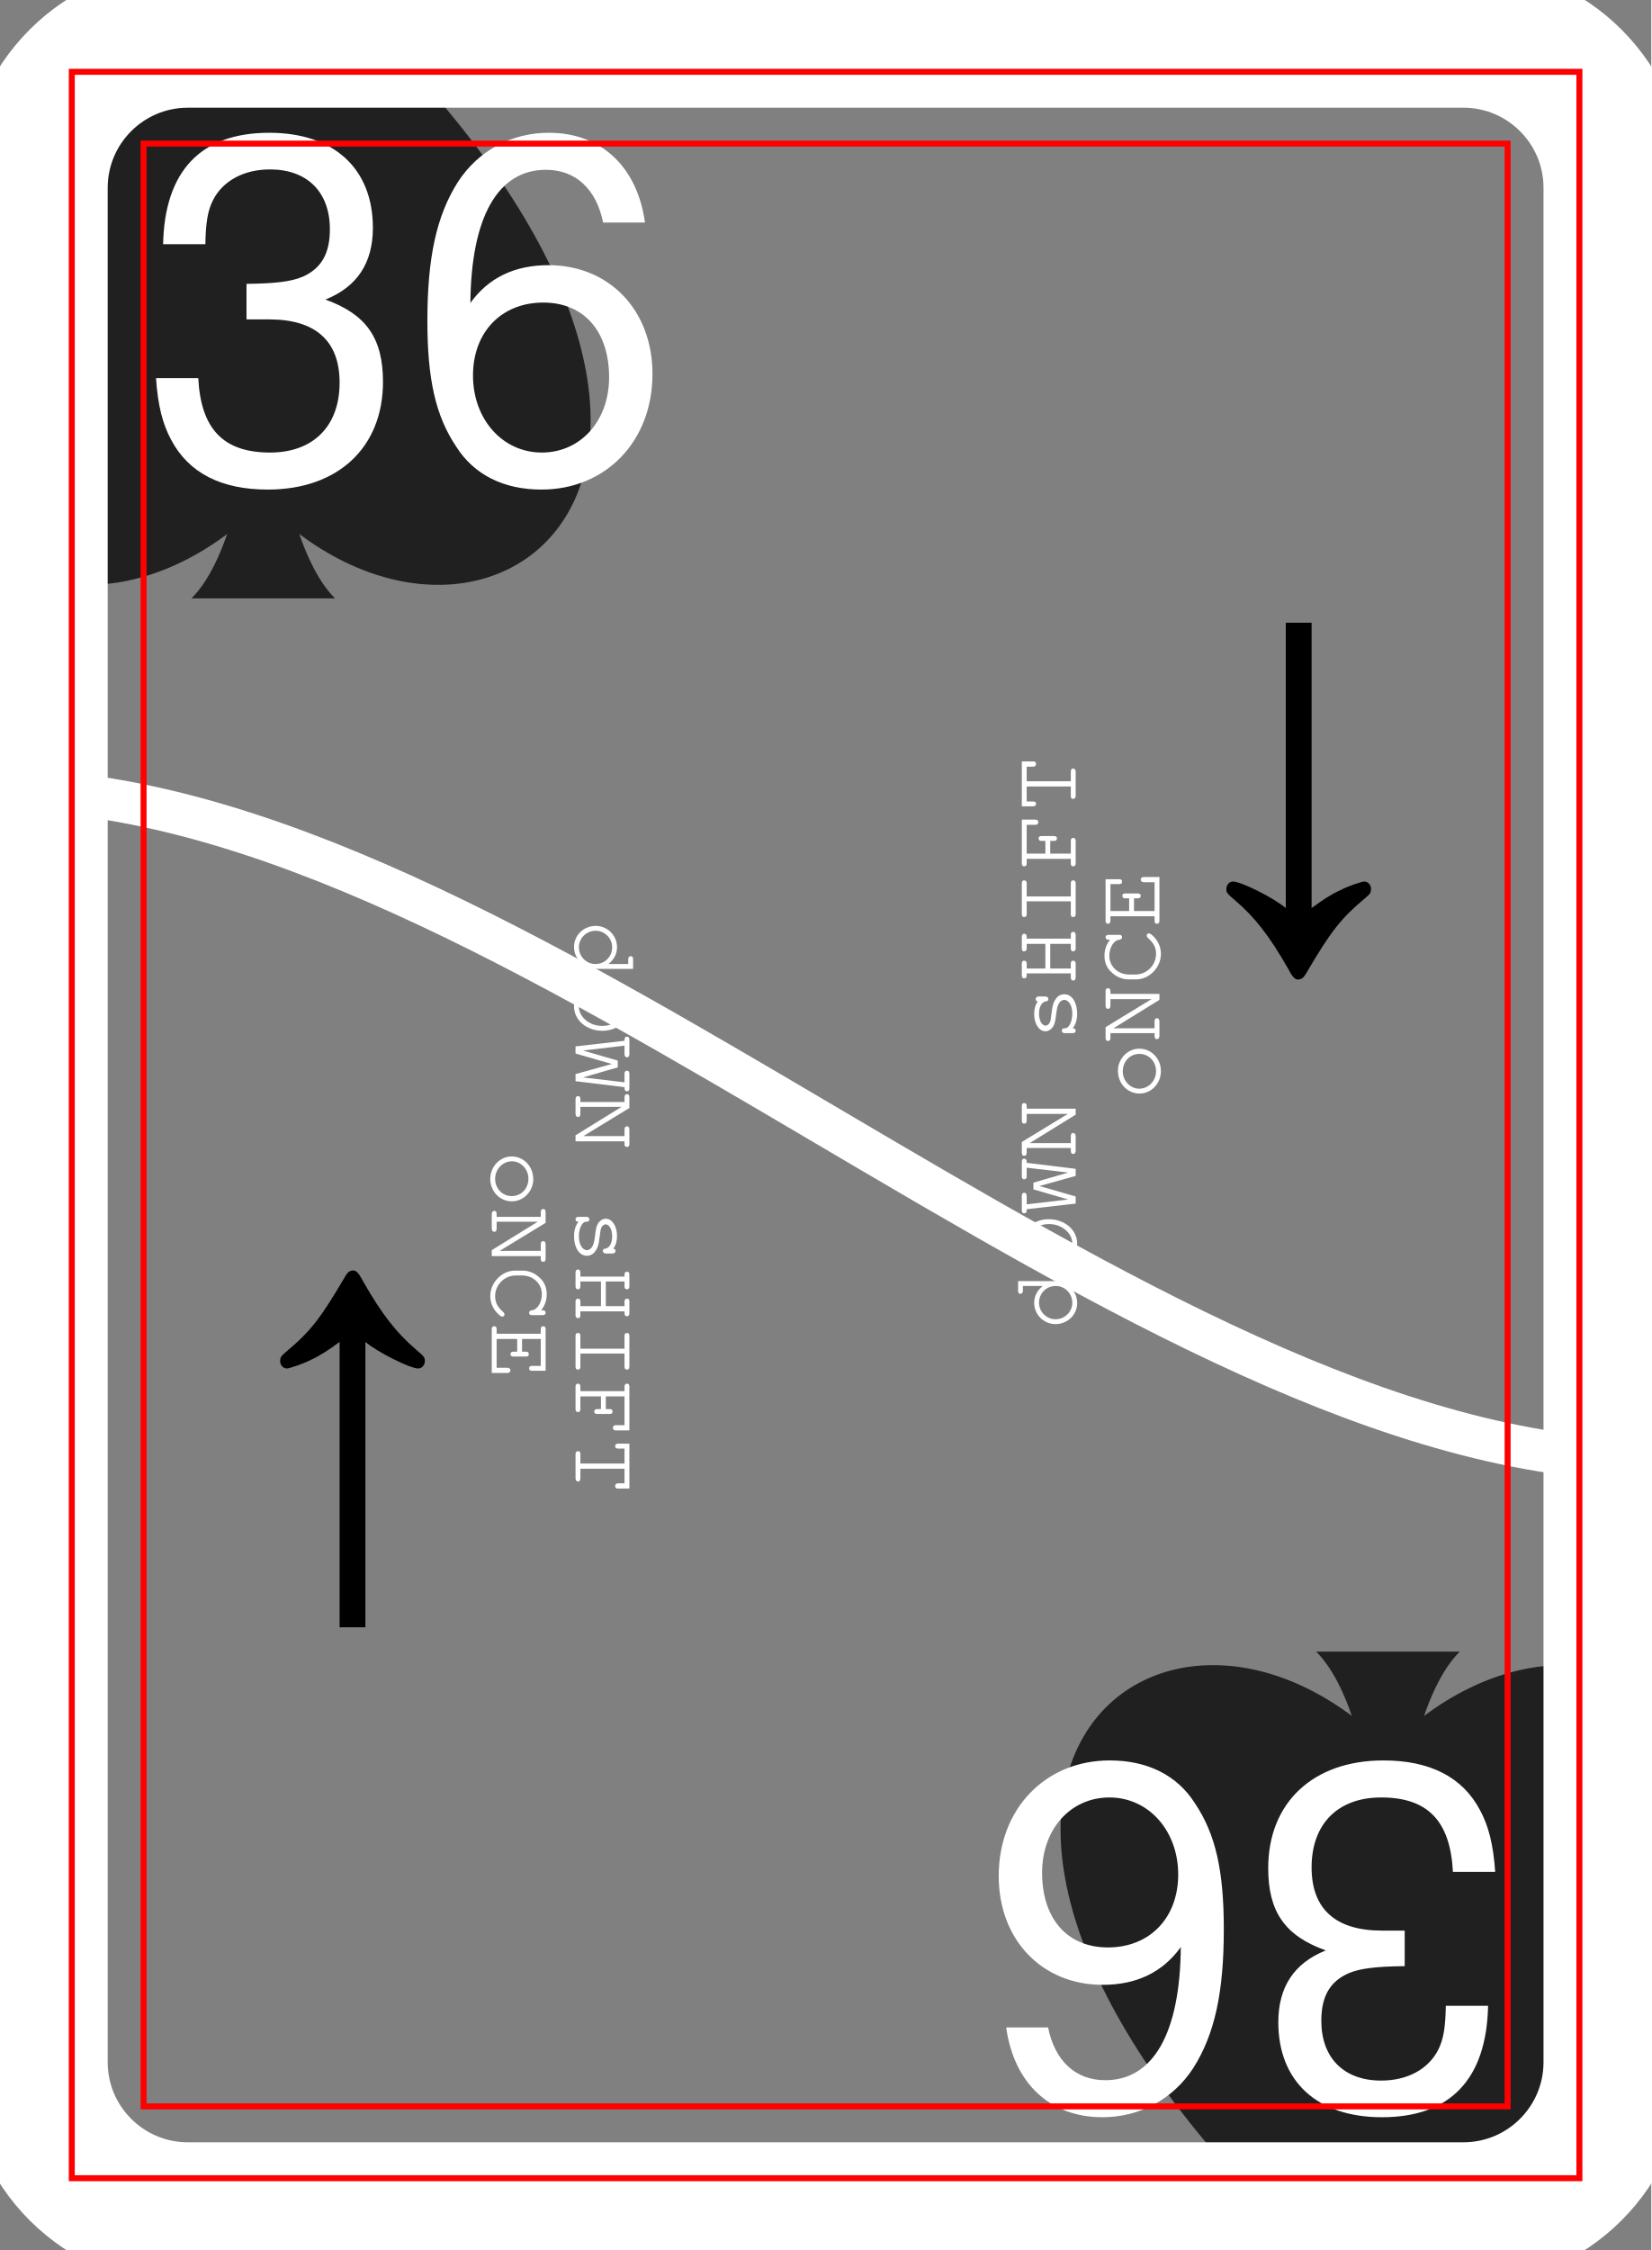
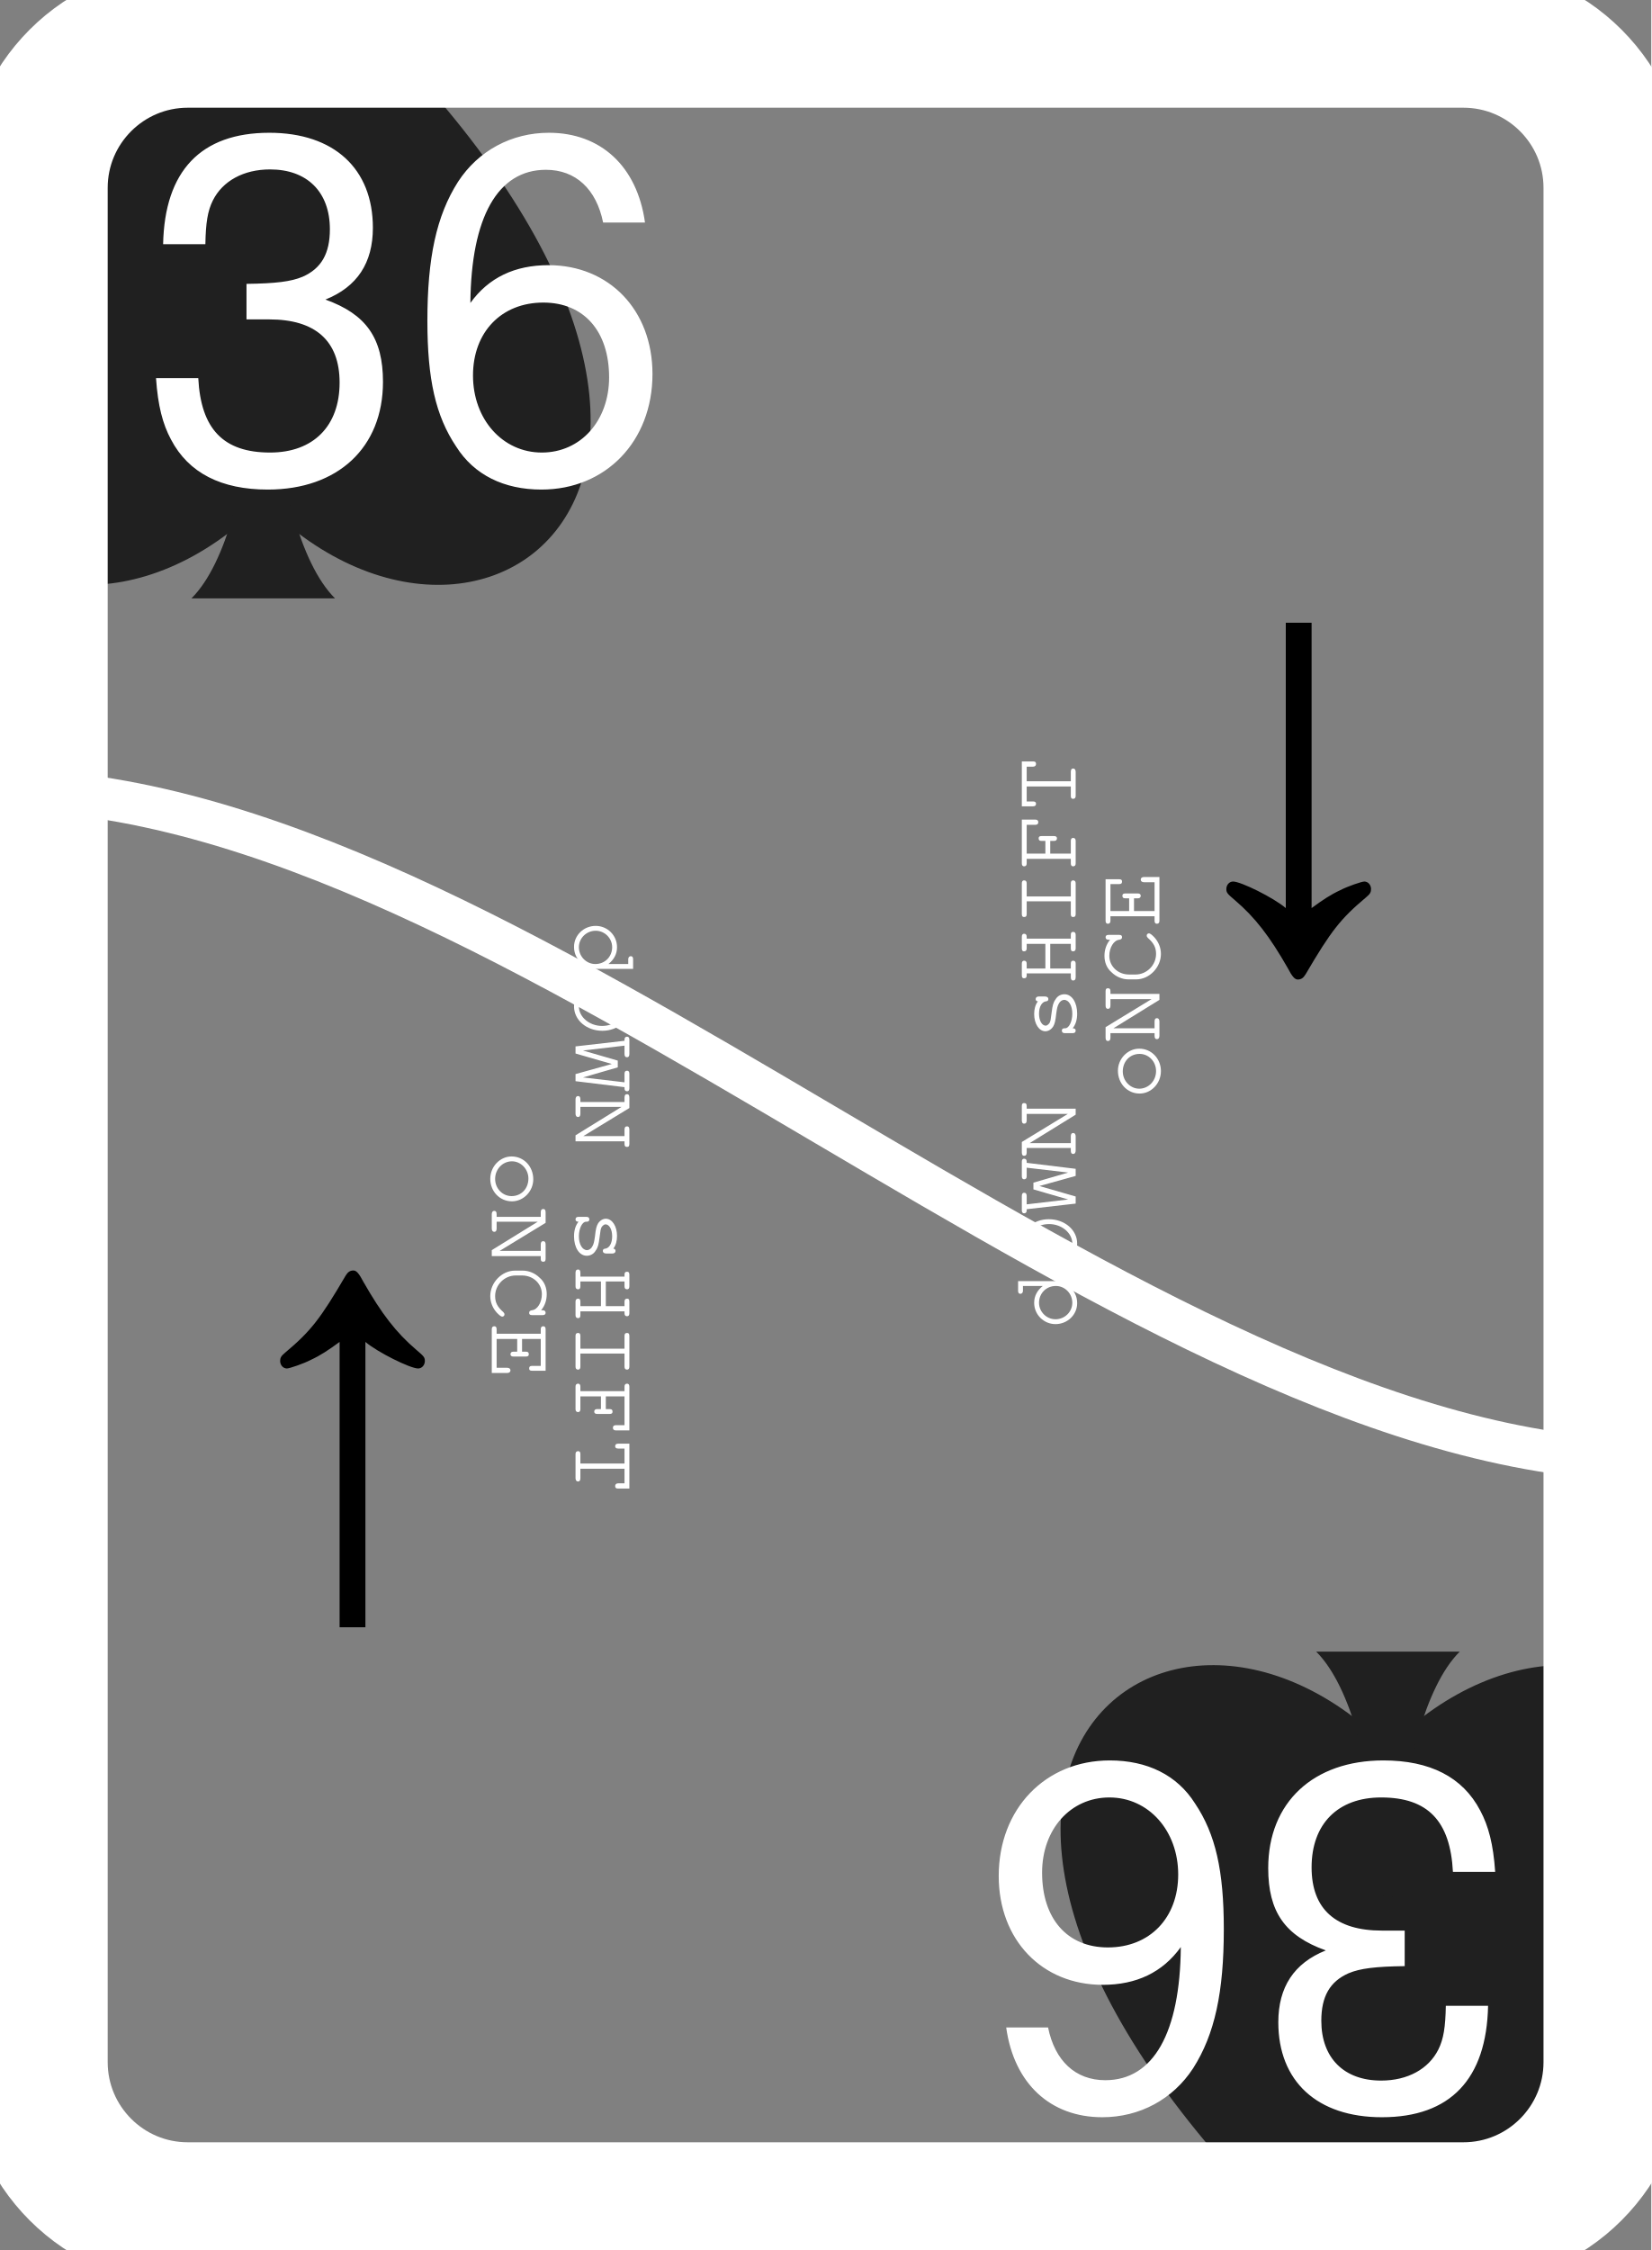
<svg xmlns="http://www.w3.org/2000/svg" xmlns:xlink="http://www.w3.org/1999/xlink" width="69mm" height="94mm" viewBox="-3 -3 69 94" version="1.1" id="card-36">
  <style>
    text { font-family:Helvetica; font-size:19.04px; line-height:1; fill:#000000;fill-opacity:1;stroke:none; }
   
   g.emoji path, g.emoji ellipse, g.emoji circle  { fill:none;stroke:#000000;stroke-width:1.0;stroke-linecap:round;stroke-miterlimit:4;stroke-dasharray:none;stroke-opacity:1 }
   g#card-36-formats-dark text { font-size:7px;fill:#ffffff; }
   g#card-36-thumb-up text, g#card-36-thumb-down text { font-size:7px; }
   path  { fill:none;stroke:#000000;stroke-width:1.0;stroke-linecap:butt;stroke-linejoin:miter;stroke-opacity:1; }
   path.suit { stroke:none; }
   g#card-36-border path  { fill:#808080;fill-opacity:1;stroke:#000000;stroke-width:1.5;stroke-opacity:1;stroke-miterlimit:4;stroke-dasharray:none; }
   g#card-36-lines path { fill:none;stroke:#ffffff;stroke-width:0.25;stroke-linecap:butt;stroke-linejoin:miter;stroke-miterlimit:4;stroke-dasharray:none;stroke-dashoffset:0;stroke-opacity:1 }
   g#card-36-lines-dark path { fill:none;stroke:#000000;stroke-width:0.5;stroke-linecap:butt;stroke-linejoin:miter;stroke-miterlimit:4;stroke-dasharray:none;stroke-dashoffset:0;stroke-opacity:1; }
   g#card-36-lines path.lines-center { stroke-dasharray:0.25, 0.75;}
  </style>
  <defs>
    <g id="card-36-heart-full" class="emoji" transform="translate(-7,-14)">
      <path d="M 7,14 C -5.5,3.5 2,-3 7,2 12,-3 19.5,3.5 7,14 Z" />
    </g>
    <g id="card-36-heart-broken" class="emoji" transform="translate(-7,-14)">
      <path d="M 3.119,0.918 C -0.516,1.134 -2.304,6.546 6.573,13.572            L 10.056,6.195 5.805,7.761 6.763,2.319            C 5.546,1.284 4.244,0.851 3.119,0.918 Z" />
      <path d="M 11.598,-0.031 C 10.627,-0.087 9.524,0.229 8.459,0.983            L 6.937,5.754 12.36,4.47 6.655,12.992            c 0.148,0.146 0.298,0.292 0.453,0.44            C 17.163,6.008 15.371,0.19 11.598,-0.031 Z" />
    </g>
    <g id="card-36-thumb" class="emoji">
      <path d="m 0.25,6 h 4 C 3.761,3.426 2.261,0.331 6.095,0.464           9.005,0.565 8.214,3.28 7.75,6 c 3,0 7,1 4,3 1,1 1,1 0,2 2,1 2,3 -11.5,2 z" />
      <path style="stroke-width:0.5" d="m 4.722,1.807 c 0,0 0.175,2.379 1.03,2.351           0.834,-0.027 0.855,-2.351 0.855,-2.351 z" />
    </g>
    <g id="card-36-thumb-down" transform="translate(-7,-14)">
      <g transform="translate(-0.1064203,-0.6459912)">
-         <path style="fill:none;stroke:#000000;stroke-width:0.342;stroke-miterlimit:4;stroke-dasharray:none;stroke-opacity:1" d="m 6.164,1.456 c -0.871,0.317 -1.75,0.576 -1.954,0.576 -0.337,6.56e-4 -0.37,0.279 -0.37,3.113 v 3.112 l 1.42,1.699 c 0.896,1.072 1.58,2.13 1.855,2.865 0.578,1.548 0.663,1.652 1.361,1.652 1.506,0 2.14,-1.654 1.302,-3.397 -0.703,-1.462 -0.703,-1.462 1.455,-1.462 1.649,0 1.96,-0.054 2.344,-0.408 0.354,-0.325 0.416,-0.551 0.31,-1.118 C 13.393,5.575 13.352,5.054 12.667,2.131 11.27,0.672 9.096,0.391 6.164,1.456 Z" />
-         <path style="fill:none;stroke:#000000;stroke-width:0.342;stroke-linecap:butt;stroke-linejoin:miter;stroke-miterlimit:4;stroke-dasharray:none;stroke-opacity:1" d="m 8.616,14.41 c 0.974,-0.083 0.526,-1.451 0.526,-1.451 l -1.294,-1.563 c -1.552,-0.039 -0.71,0.585 -1.051,0.707" />
-         <rect style="fill:none;fill-opacity:0.801;stroke:#000000;stroke-width:0.39;stroke-linecap:round;stroke-miterlimit:4;stroke-dasharray:none;stroke-opacity:1" width="3.565" height="7.378" x="0.302" y="2.094" />
+         <path d="m 6.164,1.456 c -0.871,0.317 -1.75,0.576 -1.954,0.576 -0.337,6.56e-4 -0.37,0.279 -0.37,3.113 v 3.112 l 1.42,1.699 c 0.896,1.072 1.58,2.13 1.855,2.865 0.578,1.548 0.663,1.652 1.361,1.652 1.506,0 2.14,-1.654 1.302,-3.397 -0.703,-1.462 -0.703,-1.462 1.455,-1.462 1.649,0 1.96,-0.054 2.344,-0.408 0.354,-0.325 0.416,-0.551 0.31,-1.118 C 13.393,5.575 13.352,5.054 12.667,2.131 11.27,0.672 9.096,0.391 6.164,1.456 Z" />
+         <path d="m 8.616,14.41 c 0.974,-0.083 0.526,-1.451 0.526,-1.451 l -1.294,-1.563 c -1.552,-0.039 -0.71,0.585 -1.051,0.707" />
+         <rect width="3.565" height="8.378" x="0.302" y="2.094" />
      </g>
    </g>
    <g id="card-36-thumb-up" class="emoji" transform="translate(-7,-14)">
      <g transform="translate(-0.1064198,-0.2965792)">
-         <path style="fill:none;stroke:#000000;stroke-width:0.342;stroke-miterlimit:4;stroke-dasharray:none;stroke-opacity:1" d="m 6.187,13.485 c -0.869,-0.317 -1.745,-0.576 -1.948,-0.576 -0.336,-6.46e-4 -0.369,-0.279 -0.369,-3.113 v -3.112 l 1.416,-1.699 c 0.893,-1.072 1.576,-2.13 1.849,-2.865 0.576,-1.548 0.661,-1.652 1.357,-1.652 1.501,0 2.134,1.654 1.298,3.397 -0.701,1.462 -0.701,1.462 1.45,1.462 1.644,0 1.954,0.054 2.337,0.408 0.353,0.325 0.415,0.551 0.309,1.118 -0.493,2.514 -0.534,3.035 -1.217,5.958 -1.392,1.459 -3.56,1.74 -6.483,0.674 z" />
-         <path style="fill:none;stroke:#000000;stroke-width:0.342;stroke-linecap:butt;stroke-linejoin:miter;stroke-miterlimit:4;stroke-dasharray:none;stroke-opacity:1" d="m 8.632,0.531 c 0.971,0.083 0.524,1.451 0.524,1.451 l -1.29,1.563 c -1.548,0.039 -0.708,-0.585 -1.048,-0.707" />
-         <rect style="fill:none;fill-opacity:0.801;stroke:#000000;stroke-width:0.39;stroke-linecap:round;stroke-miterlimit:4;stroke-dasharray:none;stroke-opacity:1" id="rect1836" width="3.555" height="7.378" x="0.301" y="6.697" />
+         <path d="m 6.187,13.485 c -0.869,-0.317 -1.745,-0.576 -1.948,-0.576 -0.336,-6.46e-4 -0.369,-0.279 -0.369,-3.113 v -3.112 l 1.416,-1.699 c 0.893,-1.072 1.576,-2.13 1.849,-2.865 0.576,-1.548 0.661,-1.652 1.357,-1.652 1.501,0 2.134,1.654 1.298,3.397 -0.701,1.462 -0.701,1.462 1.45,1.462 1.644,0 1.954,0.054 2.337,0.408 0.353,0.325 0.415,0.551 0.309,1.118 -0.493,2.514 -0.534,3.035 -1.217,5.958 -1.392,1.459 -3.56,1.74 -6.483,0.674 z" />
+         <path d="m 8.632,0.531 c 0.971,0.083 0.524,1.451 0.524,1.451 l -1.29,1.563 c -1.548,0.039 -0.708,-0.585 -1.048,-0.707" />
+         <rect width="3.555" height="8.378" x="0.301" y="6.697" />
      </g>
    </g>
    <g id="card-36-sad" class="emoji" transform="translate(-7,-14)">
      <ellipse id="card-36-sad-right-eye" cx="9.5" cy="4" rx="0.25" ry="0.75" />
      <ellipse id="card-36-sad-left-eye" cx="4.5" cy="4" rx="0.25" ry="0.75" />
      <circle id="card-36-sad-face" cx="7" cy="7" r="7" />
      <path id="card-36-sad-frown" d="m 3,10 c 1.5,-3 6,-3 8,0" />
    </g>
    <g id="card-36-happy" class="emoji" transform="translate(-7,-14)">
      <ellipse id="card-36-happy-right-eye" cx="9.5" cy="4" rx="0.25" ry="0.75" />
      <ellipse id="card-36-happy-left-eye" cx="4.5" cy="4" rx="0.25" ry="0.75" />
      <circle id="card-36-happy-face" cx="7" cy="7" r="7" />
      <path id="card-36-happy-smile" d="m 3,8 c 1.5,4 6,4 8,0" />
    </g>
    <g id="card-36-suit-club" transform="translate(7,7)">
      <path id="card-36-suit-club-flower" style="fill:#208020;stroke:none" d="     M -7.347880794884119e-16,4.0      C 3.365,12.557 12.557,-3.365 3.464,-2.0      C 9.192,-9.192 -9.192,-9.192 -3.464,-2      C -12.557,-3.365 -3.365,12.557 -7.347880794884119e-16,4.0      Z     " />
      <path id="card-36-suit-club-stem" style="fill:#208020;stroke:none" d="     m 0,7.0      h -1.5      c 1.5,-1.5 1.5,-7.0 1.5,-7.0      c 0,0 0,5.5 1.5,7.0      z" />
    </g>
    <g id="card-36-suit-heart">
      <path style="fill:#802020;stroke:none" d="M 7,14 C -5.5,3.5 2,-3 7,2 12,-3 19.5,3.5 7,14 Z" />
    </g>
    <g id="card-36-suit-diamond">
      <path style="fill:#202080;stroke:none" d="m 7,14 -7,-10 7,-4 7,4 z" />
    </g>
    <g id="card-36-suit-spade">
      <path style="fill:#202020;stroke:none" d="M 7,0 C -5.5,10.5 2,17 7,12 12,17 19.5,10.5 7,0 Z" />
      <path style="fill:#202020;stroke:none" d="m 7,14 h -1.5 c 1.5,-1.5 1.5,-7.0 1.5,-7.0 c 0,0 0,5.5 1.5,7.0 z" />
    </g>
    <g id="card-36-lines">
      <path d="m 0,0 14,0" />
      <path class="lines-center" d="m 1,7 12,0" />
      <path d="m 0,14 14,0" />
    </g>
    <g id="card-36-lines-dark">
      
      
      
    </g>
    <g id="card-36-translate-text">
      <text xml:space="preserve" x="37.45" y="34.25" text-anchor="middle" />
      <text xml:space="preserve" x="51" y="20.25" text-anchor="middle" />
      <text xml:space="preserve" x="51" y="48.25" text-anchor="middle" />
    </g>
    <g id="card-36-translate-pics">
      <use x="37.45" y="34.25" xlink:href="#card-36-" />
      <use x="51" y="20.25" xlink:href="#card-36-" />
      <use x="51" y="48.25" xlink:href="#card-36-" />
    </g>
    <g id="card-36-formats">
      <g id="formats-up" transform="translate(44.45,6.35)">
        <use xlink:href="#card-36-lines" />
        <text transform="rotate(-90) translate(-7,-1)" xml:space="preserve" text-anchor="middle" style="font-size:3px;line-height:1;font-family:Courier;fill:#ffffff;fill-opacity:1;stroke:#ffffff;stroke-width:0;stroke-miterlimit:4;stroke-dasharray:none;stroke-opacity:1" />
      </g>
      <g id="card-36-formats-plain" transform="translate(30.45,20.35)">
        <use xlink:href="#card-36-lines" />
        <text transform="rotate(-90) translate(-7,-1)" xml:space="preserve" text-anchor="middle" style="font-size:3px;line-height:1;font-family:Courier;fill:#ffffff;fill-opacity:1;stroke:#ffffff;stroke-width:0;stroke-miterlimit:4;stroke-dasharray:none;stroke-opacity:1">
          <tspan dy="-7" x="0">dOWN sHIFT</tspan>
          <tspan x="0" dy="3.5">oNCE</tspan>
        </text>
      </g>
      <g id="card-36-formats-down" transform="translate(44.45,34.35)">
        <use xlink:href="#card-36-lines" />
        <text transform="rotate(-90) translate(-7,-1)" xml:space="preserve" text-anchor="middle" style="font-size:3px;line-height:1;font-family:Courier;fill:#ffffff;fill-opacity:1;stroke:#ffffff;stroke-width:0;stroke-miterlimit:4;stroke-dasharray:none;stroke-opacity:1" />
      </g>
      <text xml:space="preserve" text-anchor="middle" style="font-size:7px;line-height:1;font-family:Courier;fill:#ffffff;fill-opacity:1;stroke:#ffffff;stroke-width:0;stroke-miterlimit:4;stroke-dasharray:none;stroke-opacity:1" x="51.45" y="28.50">↓</text>
    </g>
    <g id="card-36-formats-dark">
      <g id="card-36-formats-up" transform="translate(44.45,6.35)">
        <use xlink:href="#card-36-lines-dark" />
        <text transform="rotate(-90) translate(-7,-1)" xml:space="preserve" text-anchor="middle" style="font-size:3px;line-height:1;font-family:Courier;fill:#ffffff;fill-opacity:1;stroke:#ffffff;stroke-width:0;stroke-miterlimit:4;stroke-dasharray:none;stroke-opacity:1" />
      </g>
      <g id="card-36-formats-plain" transform="translate(30.45,20.35)">
        <use xlink:href="#card-36-lines-dark" />
        <text transform="rotate(-90) translate(-7,18.5)" xml:space="preserve" text-anchor="middle" style="font-size:4px;line-height:1;font-family:Courier;fill:#ffffff;fill-opacity:1;stroke:#ffffff;stroke-width:0;stroke-miterlimit:4;stroke-dasharray:none;stroke-opacity:1">
          <tspan dy="-7" x="0">dOWN sHIFT</tspan>
          <tspan x="0" dy="3.5">oNCE</tspan>
        </text>
      </g>
      <g id="card-36-formats-down" transform="translate(44.45,34.35)">
        <use xlink:href="#card-36-lines-dark" />
        <text transform="rotate(-90) translate(-7,-1)" xml:space="preserve" text-anchor="middle" style="font-size:3px;line-height:1;font-family:Courier;fill:#ffffff;fill-opacity:1;stroke:#ffffff;stroke-width:0;stroke-miterlimit:4;stroke-dasharray:none;stroke-opacity:1" />
      </g>
      <text xml:space="preserve" text-anchor="middle" style="fill:#000000;font-size:150%" x="51.45" y="36">↓</text>
    </g>
  </defs>
  <g id="card-36-main-layer">
    <rect x="-3" y="-3" width="69" height="94" style="fill:#808080" />
    <use opacity="1" transform="matrix(2,0,0,2,-6,-6)" xlink:href="#card-36-suit-spade" />
    <use xlink:href="#card-36-formats-dark" />
    <g transform="rotate(180,31.5,44)">
      <use opacity="1" transform="matrix(2,0,0,2,-6,-6)" xlink:href="#card-36-suit-spade" />
      <use xlink:href="#card-36-formats-dark" />
    </g>
    <g id="card-36-border">
      <rect x="-1.5" y="-1.5" width="66" height="91" rx="6.35" opacity="1.0" style="fill:none;stroke:#ffffff;stroke-width:6.0" />
      <path id="card-36-border-separator" style="stroke:#ffffff;stroke-width:1.75;fill:none;" d="M -3.0,30 C 18.5,30 44.5,58 66,58" />
    </g>
    <g id="card-36-upward">
      <text x="14" y="17" style="font-family:Helvetica;font-size:20px;fill:#fff" text-anchor="middle">36</text>
      <use xlink:href="#card-36-translate-text" />
    </g>
    <use xlink:href="#card-36-upward" transform="rotate(180,31.5,44)" />
-     <rect x="0" y="0" width="63" height="88" style="stroke:#f00;stroke-width:0.25;fill:none;" />
-     <rect x="3" y="3" width="57" height="82" style="stroke:#f00;stroke-width:0.25;fill:none;" />
  </g>
</svg>
